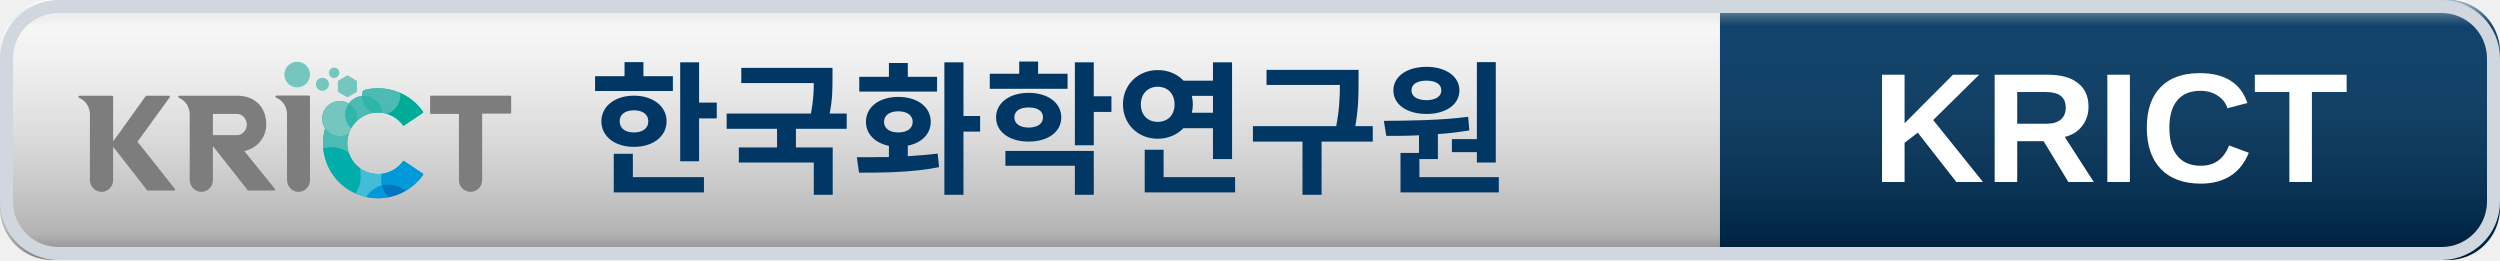
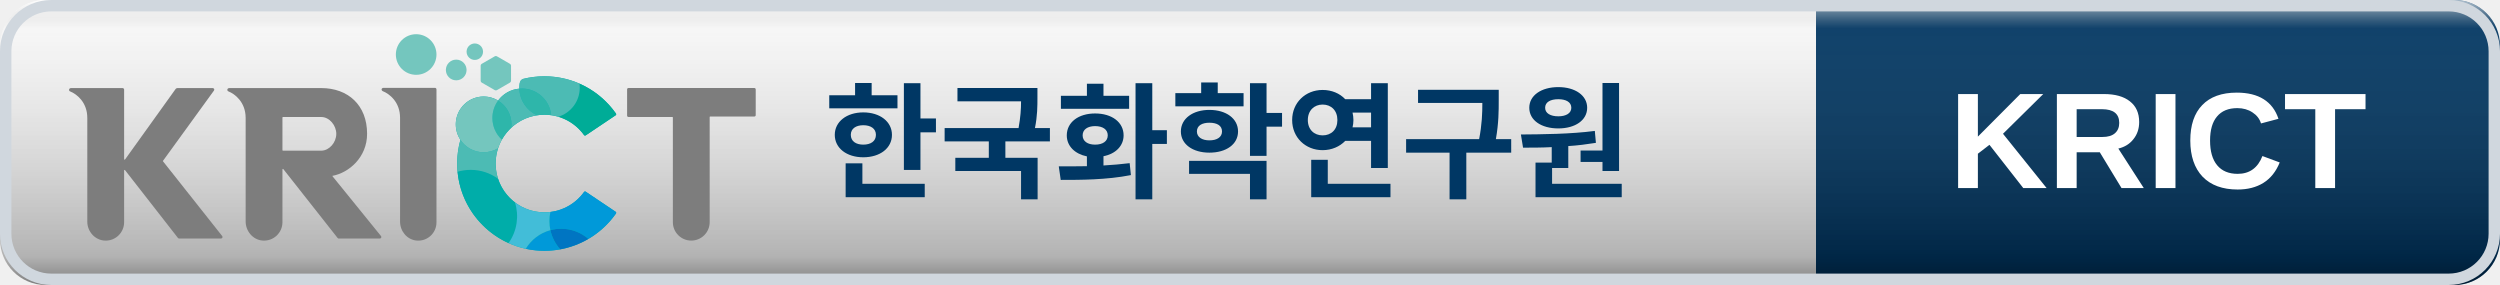
- <svg xmlns="http://www.w3.org/2000/svg" width="192.3" height="20" viewBox="0 0 192.3 20" role="img" aria-label="한국화학연구원 KRICT">
+ <svg xmlns="http://www.w3.org/2000/svg" width="219.3" height="25" viewBox="0 0 219.3 25" role="img" aria-label="한국화학연구원 KRICT">
  <defs>
    <clipPath id="badge-shape">
-       <rect width="192.3" height="20" rx="4" />
+       <rect width="219.3" height="25" rx="4" />
    </clipPath>
  </defs>
  <g clip-path="url(#badge-shape)">
-     <rect width="192.3" height="20" rx="4" fill="#ffffff" />
-     <path d="M132.3 0h60v20h-60z" fill="#003764" />
+     <rect width="219.3" height="25" rx="4" fill="#ffffff" />
+     <path d="M159.3 0h60v25h-60z" fill="#003764" />
    <defs>
      <linearGradient id="gloss" x2="0" y2="100%">
        <stop offset="0" stop-color="#fff" stop-opacity=".7" />
        <stop offset=".1" stop-color="#aaa" stop-opacity=".1" />
        <stop offset=".9" stop-color="#000" stop-opacity=".3" />
        <stop offset="1" stop-color="#000" stop-opacity=".5" />
      </linearGradient>
    </defs>
-     <rect width="192.3" height="20" rx="4" fill="url(#gloss)" />
+     <rect width="219.3" height="25" rx="4" fill="url(#gloss)" />
  </g>
-   <rect x="0.5" y="0.5" width="191.3" height="19" rx="4" fill="none" stroke="#d0d7de" />
-   <g transform="translate(6.009 4.727) scale(0.039539)">
+   <rect x="0.5" y="0.5" width="218.3" height="24" rx="4" fill="none" stroke="#d0d7de" />
+   <g transform="translate(6.017 2.958) scale(0.071546)">
    <path fill="#7d7d7d" fill-rule="nonzero" d="M684.76 68.22L684.76 100.413C684.76 101.326 685.5 102.066 686.413 102.066L740.232 102.066C740.584 102.066 740.868 102.351 740.868 102.702L740.868 231.064C740.868 243.529 750.973 253.633 763.438 253.633C775.903 253.633 786.007 243.529 786.007 231.064L786.007 102.148C786.007 101.797 786.292 101.512 786.643 101.512L840.803 101.512C841.716 101.512 842.456 100.772 842.456 99.859L842.456 68.22C842.456 67.307 841.716 66.567 840.803 66.567L686.413 66.567C685.5 66.567 684.76 67.307 684.76 68.22" />
    <path fill="#7d7d7d" fill-rule="nonzero" d="M406.396 66.353L386.448 66.353C382.988 66.353 383.178 69.654 385.271 70.471C393.297 73.606 406.389 83.692 406.389 102.974L406.396 102.968L406.396 230.409C406.396 242.068 414.919 252.48 426.526 253.587C439.841 254.857 451.043 244.421 451.043 231.368L451.043 68.263C451.043 67.208 450.188 66.353 449.133 66.353L406.396 66.353" />
    <path fill="#7d7d7d" fill-rule="nonzero" d="M262.831 143.383C262.48 143.383 262.195 143.098 262.195 142.747L262.195 102.754C262.195 102.403 262.48 102.119 262.831 102.119L309.739 102.119C319.965 102.119 328.218 112.614 328.218 122.75C328.218 133.47 319.471 143.338 309.873 143.383L262.831 143.383M383.067 248.115L323.22 174.315C343.658 170.648 365.983 151.586 365.983 122.706C365.983 87.586 342.654 66.64 309.739 66.64L197.16 66.64C194.144 66.64 193.886 69.915 195.993 70.722C203.977 73.862 217.029 83.909 217.074 103.105L217.074 230.113C217.074 241.945 225.745 252.517 237.529 253.583C250.969 254.799 262.195 244.241 262.195 231.1L262.195 166.375C262.195 166.116 262.36 165.885 262.604 165.8C262.849 165.716 263.121 165.795 263.281 165.999L329.825 250.437C330.18 250.888 330.721 251.151 331.295 251.151L381.607 251.151C382.326 251.151 382.981 250.739 383.292 250.091C383.603 249.444 383.515 248.676 383.067 248.115" />
    <path fill="#00ada9" fill-rule="nonzero" d="M556.864 55.5C565.35 53.343 574.242 52.197 583.388 52.197C619.124 52.197 651.392 69.744 671.143 97.924C671.61 98.589 671.431 99.517 670.756 99.97L633.966 124.656C633.318 125.091 632.454 124.922 631.999 124.288C620.894 108.828 603.006 99.336 583.388 99.336C550.447 99.336 523.571 125.99 523.571 159.174C523.571 192.354 550.451 218.97 583.388 218.97C603.35 218.97 621.078 209.247 631.999 194.019C632.454 193.384 633.319 193.215 633.968 193.65L670.758 218.336C671.432 218.789 671.611 219.715 671.146 220.381C651.543 248.434 619.203 266.151 583.388 266.151C527.967 266.151 481.994 223.836 476.879 169.236C475.723 156.342 476.698 143.31 480.411 130.074C472.646 118.396 472.752 102.91 481.091 91.274C491.64 76.52 511.617 72.826 526.613 81.956C532.633 73.788 541.993 68.236 552.671 67.343C552.671 67.343 552.642 63.261 553.036 61.017C553.43 58.774 556.864 55.5 556.864 55.5" />
    <path fill="#74c6be" fill-rule="nonzero" d="M401.24 25.49C401.24 11.737 412.389 0.589 426.141 0.589C439.894 0.589 451.042 11.737 451.042 25.49C451.042 39.243 439.894 50.391 426.141 50.391C412.389 50.391 401.24 39.243 401.24 25.49" />
    <path fill="#2eb6aa" fill-rule="nonzero" d="M543.037 111.157C543.037 112.529 542.956 113.883 542.799 115.213C538.213 119.45 534.292 124.396 531.209 129.877C524.079 123.275 519.615 113.833 519.615 103.349C519.615 95.345 522.217 87.949 526.622 81.959C536.465 87.955 543.037 98.789 543.037 111.157" />
    <path fill="#2eb6aa" fill-rule="nonzero" d="M591.742 99.912C589.014 99.531 586.226 99.334 583.393 99.334C580.302 99.334 577.266 99.568 574.3 100.021C561.813 94.316 553.05 81.87 552.668 67.335C572.65 65.646 589.902 80.402 591.742 99.912" />
    <path fill="#0075c2" fill-rule="nonzero" d="M603.991 239.104C599.397 239.104 594.945 239.715 590.713 240.86C592.675 249.778 596.934 257.835 602.838 264.38C615.201 262.109 626.822 257.712 637.308 251.583C628.397 243.811 616.744 239.104 603.991 239.104" />
    <path fill="#00ac97" fill-rule="nonzero" d="M626.664 66.344C626.664 83.059 615.583 97.185 600.365 101.776C613.259 105.585 624.336 113.622 631.992 124.279C632.448 124.913 633.31 125.081 633.959 124.646L670.746 99.973C671.422 99.52 671.601 98.593 671.135 97.927C659.914 81.893 644.419 69.077 626.3 61.136C626.54 62.838 626.664 64.576 626.664 66.344" />
    <path fill="#74c6be" fill-rule="nonzero" d="M525.065 27.639L541.225 36.965C541.984 37.403 542.453 38.214 542.453 39.091L542.456 57.749C542.456 58.626 541.988 59.437 541.229 59.876L525.072 69.208C524.313 69.646 523.376 69.647 522.616 69.208L506.457 59.882C505.697 59.444 505.229 58.633 505.229 57.755L505.225 39.098C505.225 38.221 505.693 37.41 506.453 36.971L522.609 27.639C523.369 27.201 524.305 27.2 525.065 27.639" />
    <path fill="#74c6be" fill-rule="nonzero" d="M487.947 44.454C487.947 51.464 482.264 57.147 475.254 57.147C468.243 57.147 462.56 51.464 462.56 44.454C462.56 37.444 468.243 31.761 475.254 31.761C482.264 31.761 487.947 37.444 487.947 44.454" />
    <path fill="#74c6be" fill-rule="nonzero" d="M508.137 22.048C508.137 27.623 503.617 32.143 498.042 32.143C492.467 32.143 487.947 27.623 487.947 22.048C487.947 16.473 492.467 11.953 498.042 11.953C503.617 11.953 508.137 16.473 508.137 22.048" />
    <path fill="#0099d9" fill-rule="nonzero" d="M670.763 218.338L633.978 193.65C633.329 193.215 632.465 193.383 632.009 194.018C622.498 207.271 607.706 216.468 590.699 218.536C589.914 222.121 589.501 225.845 589.501 229.666C589.501 233.509 589.92 237.255 590.713 240.86C594.945 239.715 599.397 239.104 603.991 239.104C616.744 239.104 628.397 243.811 637.308 251.583C650.72 243.743 662.275 233.07 671.152 220.385C671.618 219.719 671.438 218.791 670.763 218.338" />
    <path fill="#0099d9" fill-rule="nonzero" d="M602.838 264.38C596.934 257.835 592.675 249.779 590.712 240.86C577.947 244.314 567.179 252.628 560.516 263.692C567.886 265.298 575.541 266.144 583.392 266.144C590.033 266.144 596.532 265.538 602.838 264.38" />
    <path fill="#00ada9" fill-rule="nonzero" d="M526.538 177.847C517.137 170.976 505.548 166.92 493.011 166.92C487.409 166.92 481.996 167.73 476.883 169.239C480.53 208.292 505.168 241.247 539.402 256.71C550.025 241.764 552.4 223.205 547.337 206.903C537.726 199.638 530.379 189.539 526.538 177.847" />
    <path fill="#42bdd8" fill-rule="nonzero" d="M589.501 229.666C589.501 225.845 589.914 222.122 590.699 218.536C588.305 218.827 585.867 218.978 583.393 218.978C569.853 218.978 557.364 214.483 547.337 206.903C552.405 223.219 550.019 241.772 539.402 256.709C546.101 259.735 553.168 262.091 560.516 263.692C567.18 252.627 577.948 244.314 590.713 240.86C589.92 237.255 589.501 233.509 589.501 229.666" />
    <path fill="#4cbbb4" fill-rule="nonzero" d="M493.011 166.919C505.547 166.919 517.137 170.975 526.538 177.846C524.607 171.969 523.562 165.689 523.562 159.164C523.562 152.605 524.618 146.292 526.568 140.387C521.407 143.518 515.35 145.321 508.872 145.321C496.998 145.321 486.54 139.265 480.417 130.072C477.809 139.322 476.413 149.08 476.413 159.164C476.413 162.562 476.572 165.922 476.882 169.239C481.995 167.729 487.408 166.919 493.011 166.919" />
    <path fill="#4cbbb4" fill-rule="nonzero" d="M542.799 115.212C542.956 113.882 543.037 112.529 543.037 111.156C543.037 98.788 536.465 87.955 526.622 81.958C532.628 73.791 541.986 68.24 552.668 67.336C553.05 81.87 561.813 94.316 574.3 100.021C562.238 101.86 551.36 107.301 542.799 115.212" />
    <path fill="#4cbbb4" fill-rule="nonzero" d="M626.664 66.344C626.664 83.059 615.583 97.185 600.365 101.776C597.571 100.95 594.69 100.324 591.742 99.912C589.901 80.4 572.649 65.646 552.668 67.336C552.595 64.642 552.815 61.952 553.321 59.317C553.675 57.474 555.047 55.964 556.865 55.5C565.347 53.336 574.235 52.186 583.393 52.186C598.654 52.186 613.165 55.379 626.3 61.136C626.54 62.838 626.664 64.576 626.664 66.344" />
    <path fill="#74c6be" fill-rule="nonzero" d="M531.209 129.876C529.342 133.196 527.782 136.712 526.568 140.386C521.407 143.518 515.35 145.322 508.871 145.322C496.998 145.322 486.54 139.265 480.416 130.073C472.643 118.403 472.743 102.91 481.084 91.274C487.283 82.626 497.419 76.991 508.871 76.991C515.246 76.991 521.339 78.74 526.622 81.958C522.217 87.948 519.615 95.345 519.615 103.349C519.615 113.833 524.078 123.274 531.209 129.876" />
    <path fill="#7d7d7d" fill-rule="nonzero" d="M188.366 248.11L115.795 156.481C115.632 156.275 115.626 155.986 115.78 155.774L178.237 69.7C179.197 68.457 178.293 66.649 176.711 66.649L133.468 66.649C132.564 66.649 131.716 67.044 131.207 67.778L69.213 154.186C68.874 154.695 68.083 154.412 68.083 153.791L68.083 68.514C68.083 67.496 67.236 66.649 66.162 66.649L3.038 66.649C0.268 66.649 -0.24 69.927 1.851 70.717C9.875 73.882 22.93 83.942 22.93 103.212L22.93 230.361C22.93 242.792 32.655 253.455 45.084 253.683C57.746 253.914 68.083 243.719 68.083 231.11L68.083 167.617C68.083 167.357 68.248 167.126 68.493 167.042C68.739 166.957 69.011 167.038 69.171 167.243L134.069 250.386C134.423 250.839 134.966 251.105 135.542 251.105L186.874 251.105C187.583 251.105 188.231 250.703 188.547 250.069C188.863 249.434 188.793 248.676 188.366 248.11" />
  </g>
-   <text x="45.32" y="14" fill="#003764" font-family="-apple-system, BlinkMacSystemFont, 'Segoe UI', 'Noto Sans KR', 'Malgun Gothic', Arial, sans-serif" font-size="11" font-weight="600">한국화학연구원</text>
-   <text x="162.3" y="14" fill="#ffffff" text-anchor="middle" font-family="Arial, Helvetica, sans-serif" font-size="12" font-weight="700">KRICT</text>
+   <text x="72.29" y="16.5" fill="#003764" font-family="-apple-system, BlinkMacSystemFont, 'Segoe UI', 'Noto Sans KR', 'Malgun Gothic', Arial, sans-serif" font-size="11" font-weight="600">한국화학연구원</text>
+   <text x="189.3" y="16.5" fill="#ffffff" text-anchor="middle" font-family="Arial, Helvetica, sans-serif" font-size="12" font-weight="700">KRICT</text>
</svg>
